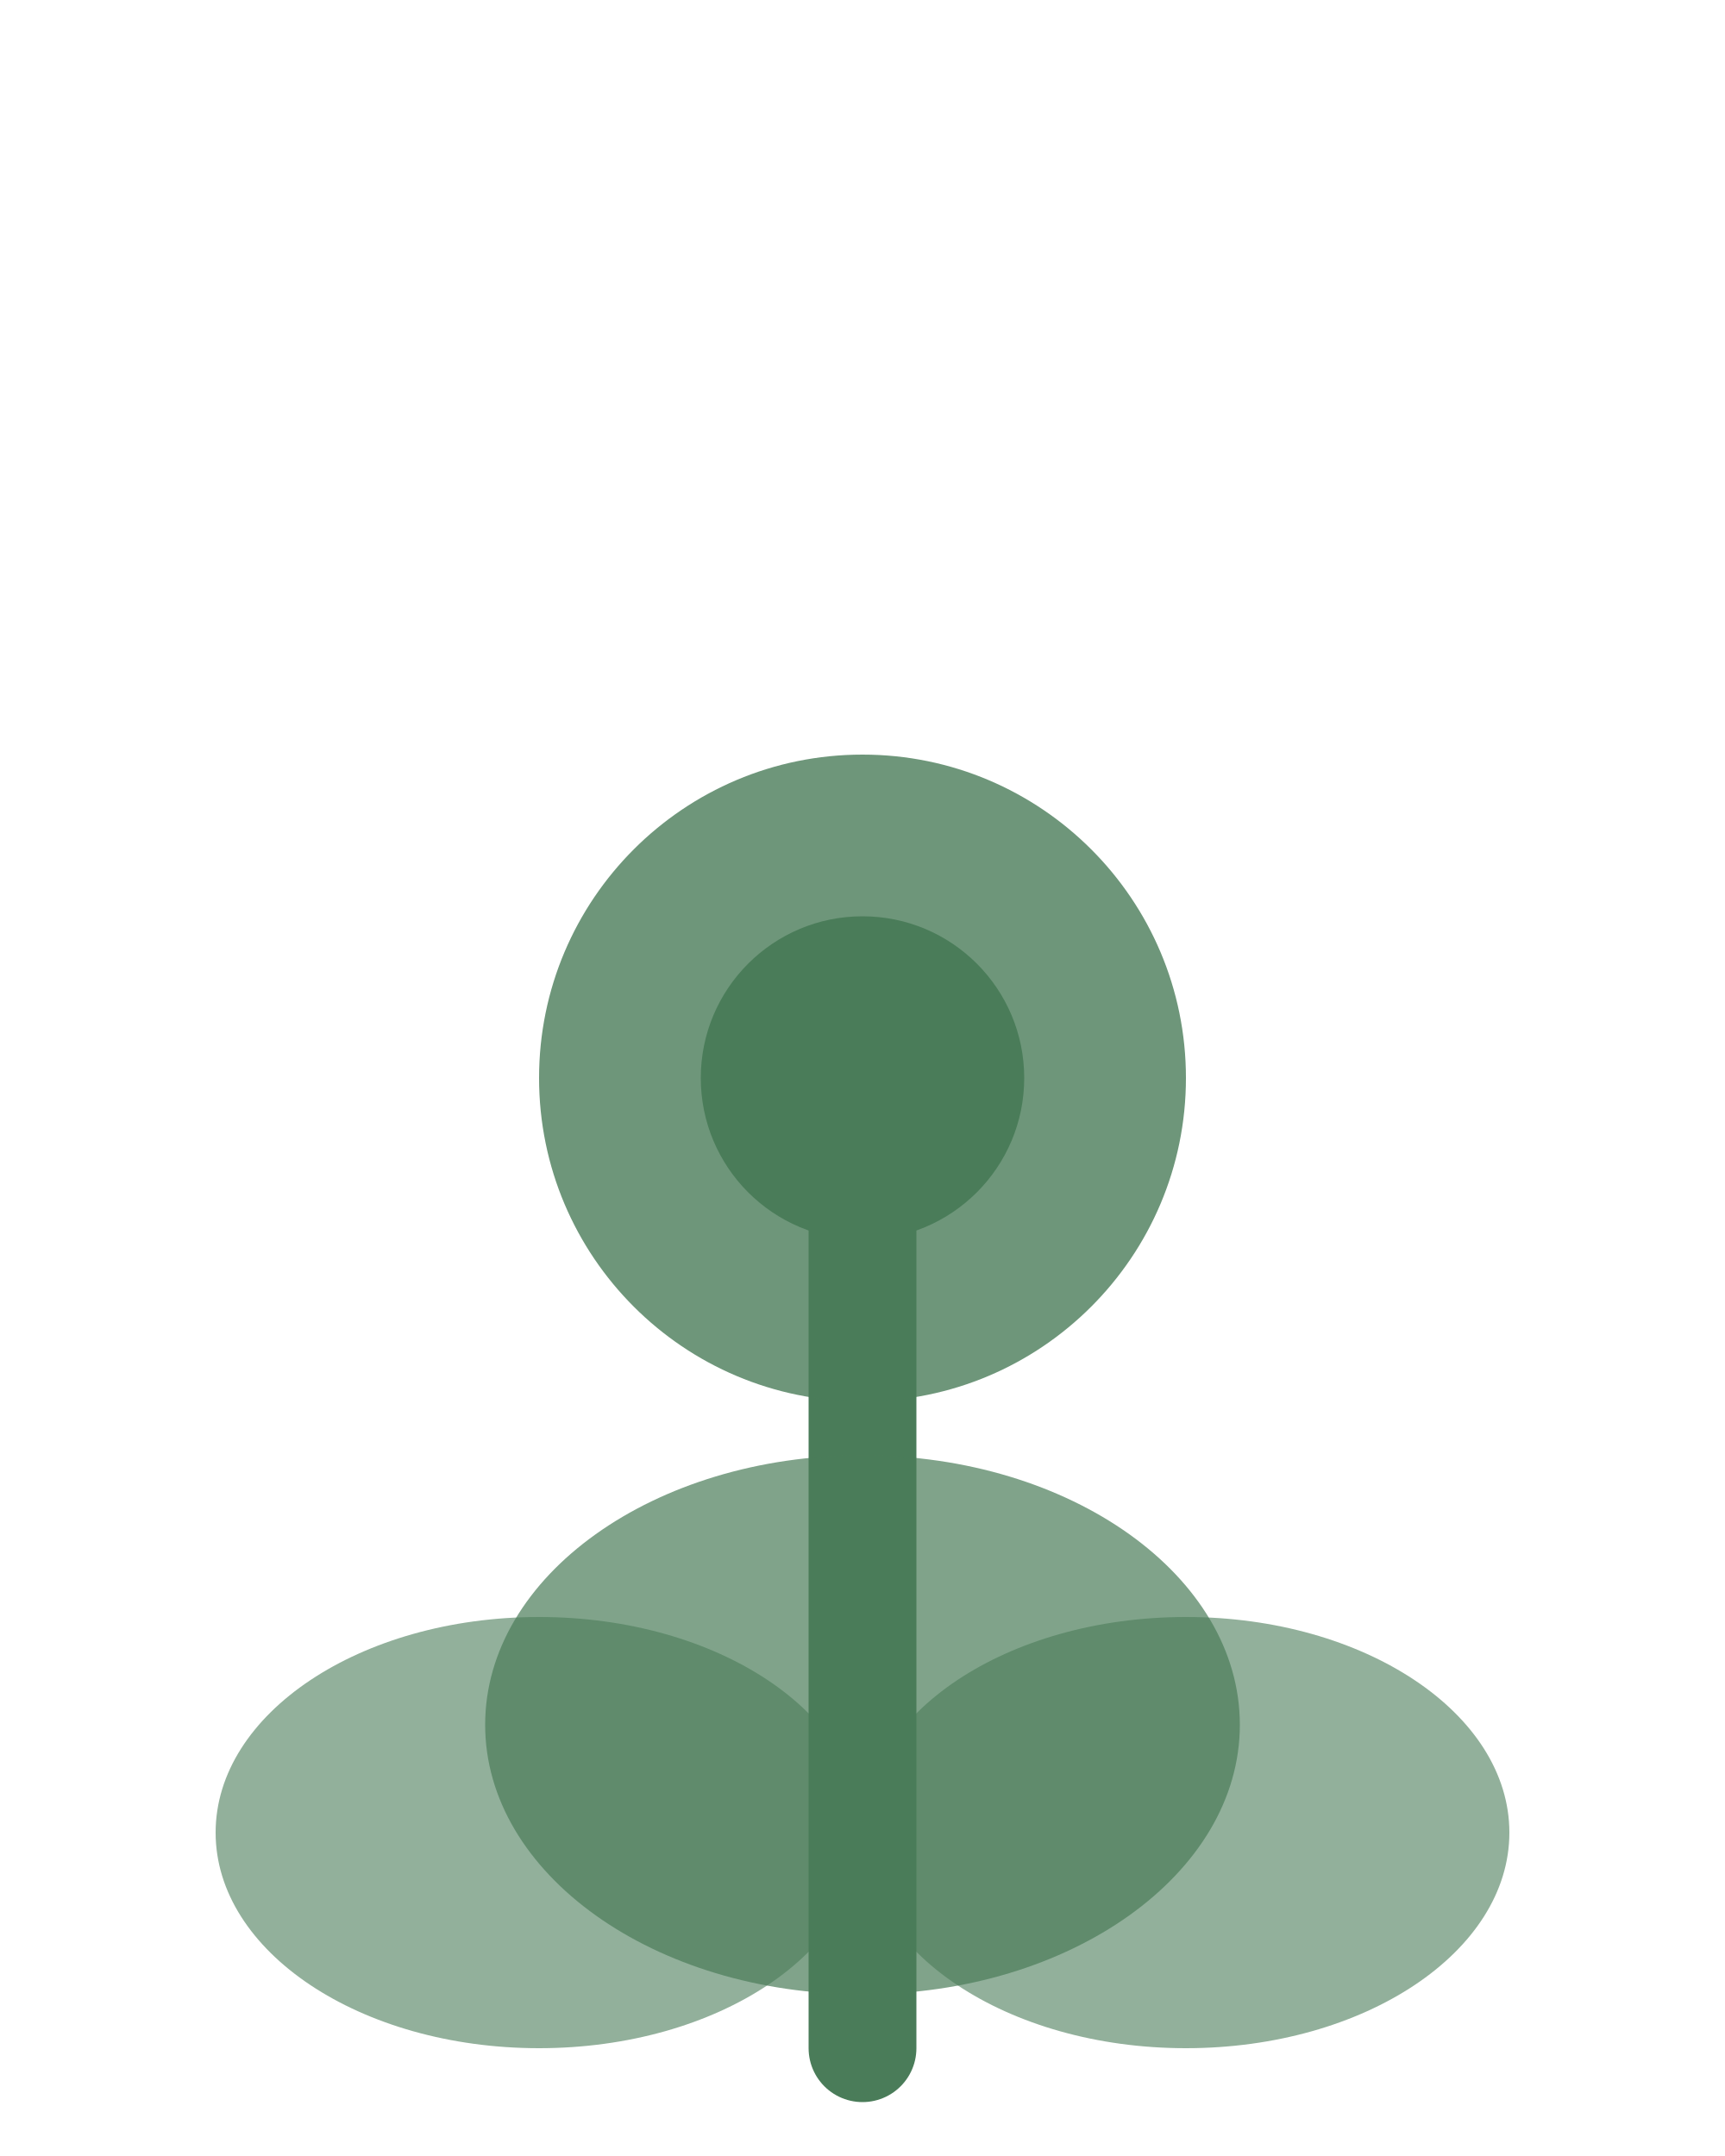
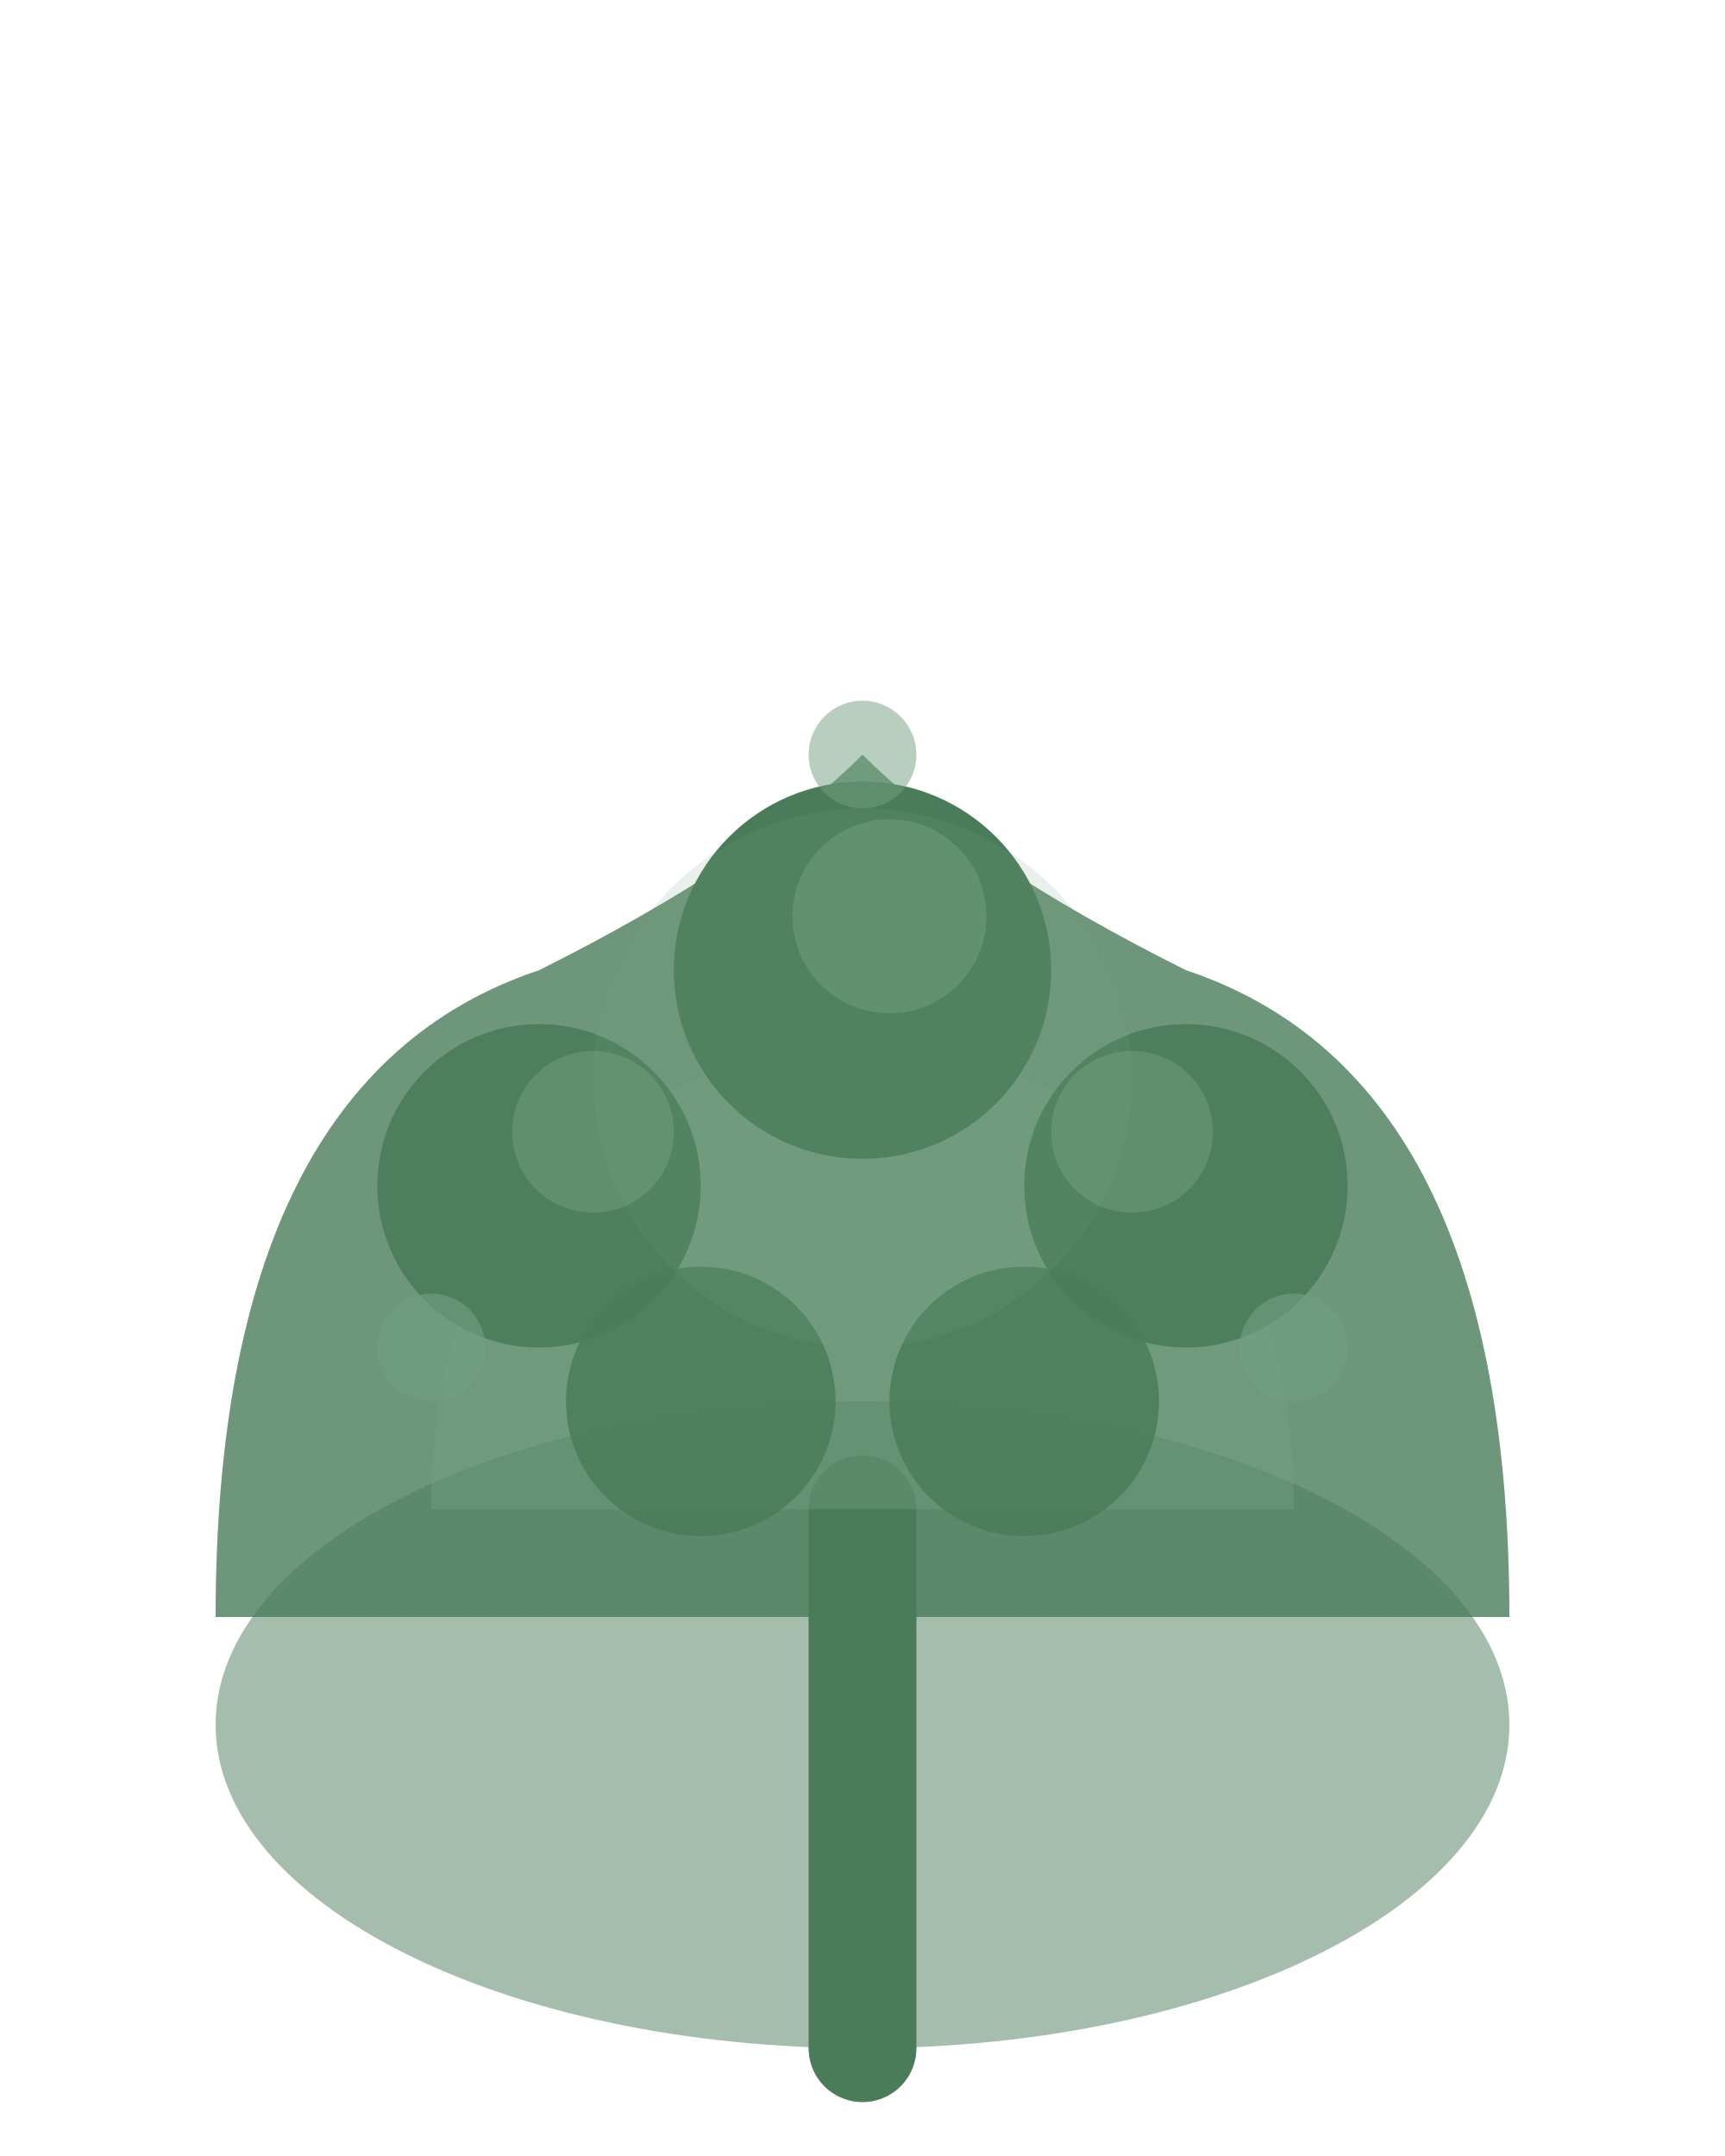
<svg xmlns="http://www.w3.org/2000/svg" width="32" height="40" viewBox="0 0 32 40" fill="none">
-   <path d="M16 38V20" stroke="#4A7C59" stroke-width="2" stroke-linecap="round" />
-   <ellipse cx="10" cy="34" rx="6" ry="4" fill="#4A7C59" opacity="0.6" />
-   <ellipse cx="22" cy="34" rx="6" ry="4" fill="#4A7C59" opacity="0.6" />
-   <ellipse cx="16" cy="32" rx="7" ry="5" fill="#4A7C59" opacity="0.7" />
-   <circle cx="16" cy="20" r="6" fill="#4A7C59" opacity="0.8" />
-   <circle cx="16" cy="20" r="3" fill="#4A7C59" />
+   <path d="M16 38V28" stroke="#4A7C59" stroke-width="2" stroke-linecap="round" />
+   <ellipse cx="16" cy="32" rx="12" ry="6" fill="#4A7C59" opacity="0.5" />
+   <path d="M4 30Q4 20 10 18Q14 16 16 14Q18 16 22 18Q28 20 28 30Z" fill="#4A7C59" opacity="0.8" />
+   <path d="M8 28Q8 22 13 20Q16 17 19 20Q24 22 24 28Z" fill="#72A080" opacity="0.4" />
+   <circle cx="10" cy="22" r="3" fill="#4A7C59" opacity="0.9" />
+   <circle cx="16" cy="18" r="3.5" fill="#4A7C59" />
+   <circle cx="22" cy="22" r="3" fill="#4A7C59" opacity="0.9" />
+   <circle cx="13" cy="26" r="2.5" fill="#4A7C59" opacity="0.85" />
+   <circle cx="19" cy="26" r="2.5" fill="#4A7C59" opacity="0.85" />
+   <circle cx="11" cy="21" r="1.5" fill="#72A080" opacity="0.5" />
+   <circle cx="16.5" cy="17" r="1.8" fill="#72A080" opacity="0.5" />
+   <circle cx="21" cy="21" r="1.5" fill="#72A080" opacity="0.5" />
+   <circle cx="16" cy="20" r="5" fill="#72A080" opacity="0.15" />
+   <circle cx="8" cy="25" r="1" fill="#72A080" opacity="0.6" />
+   <circle cx="24" cy="25" r="1" fill="#72A080" opacity="0.6" />
+   <circle cx="16" cy="14" r="1" fill="#72A080" opacity="0.5" />
</svg>
